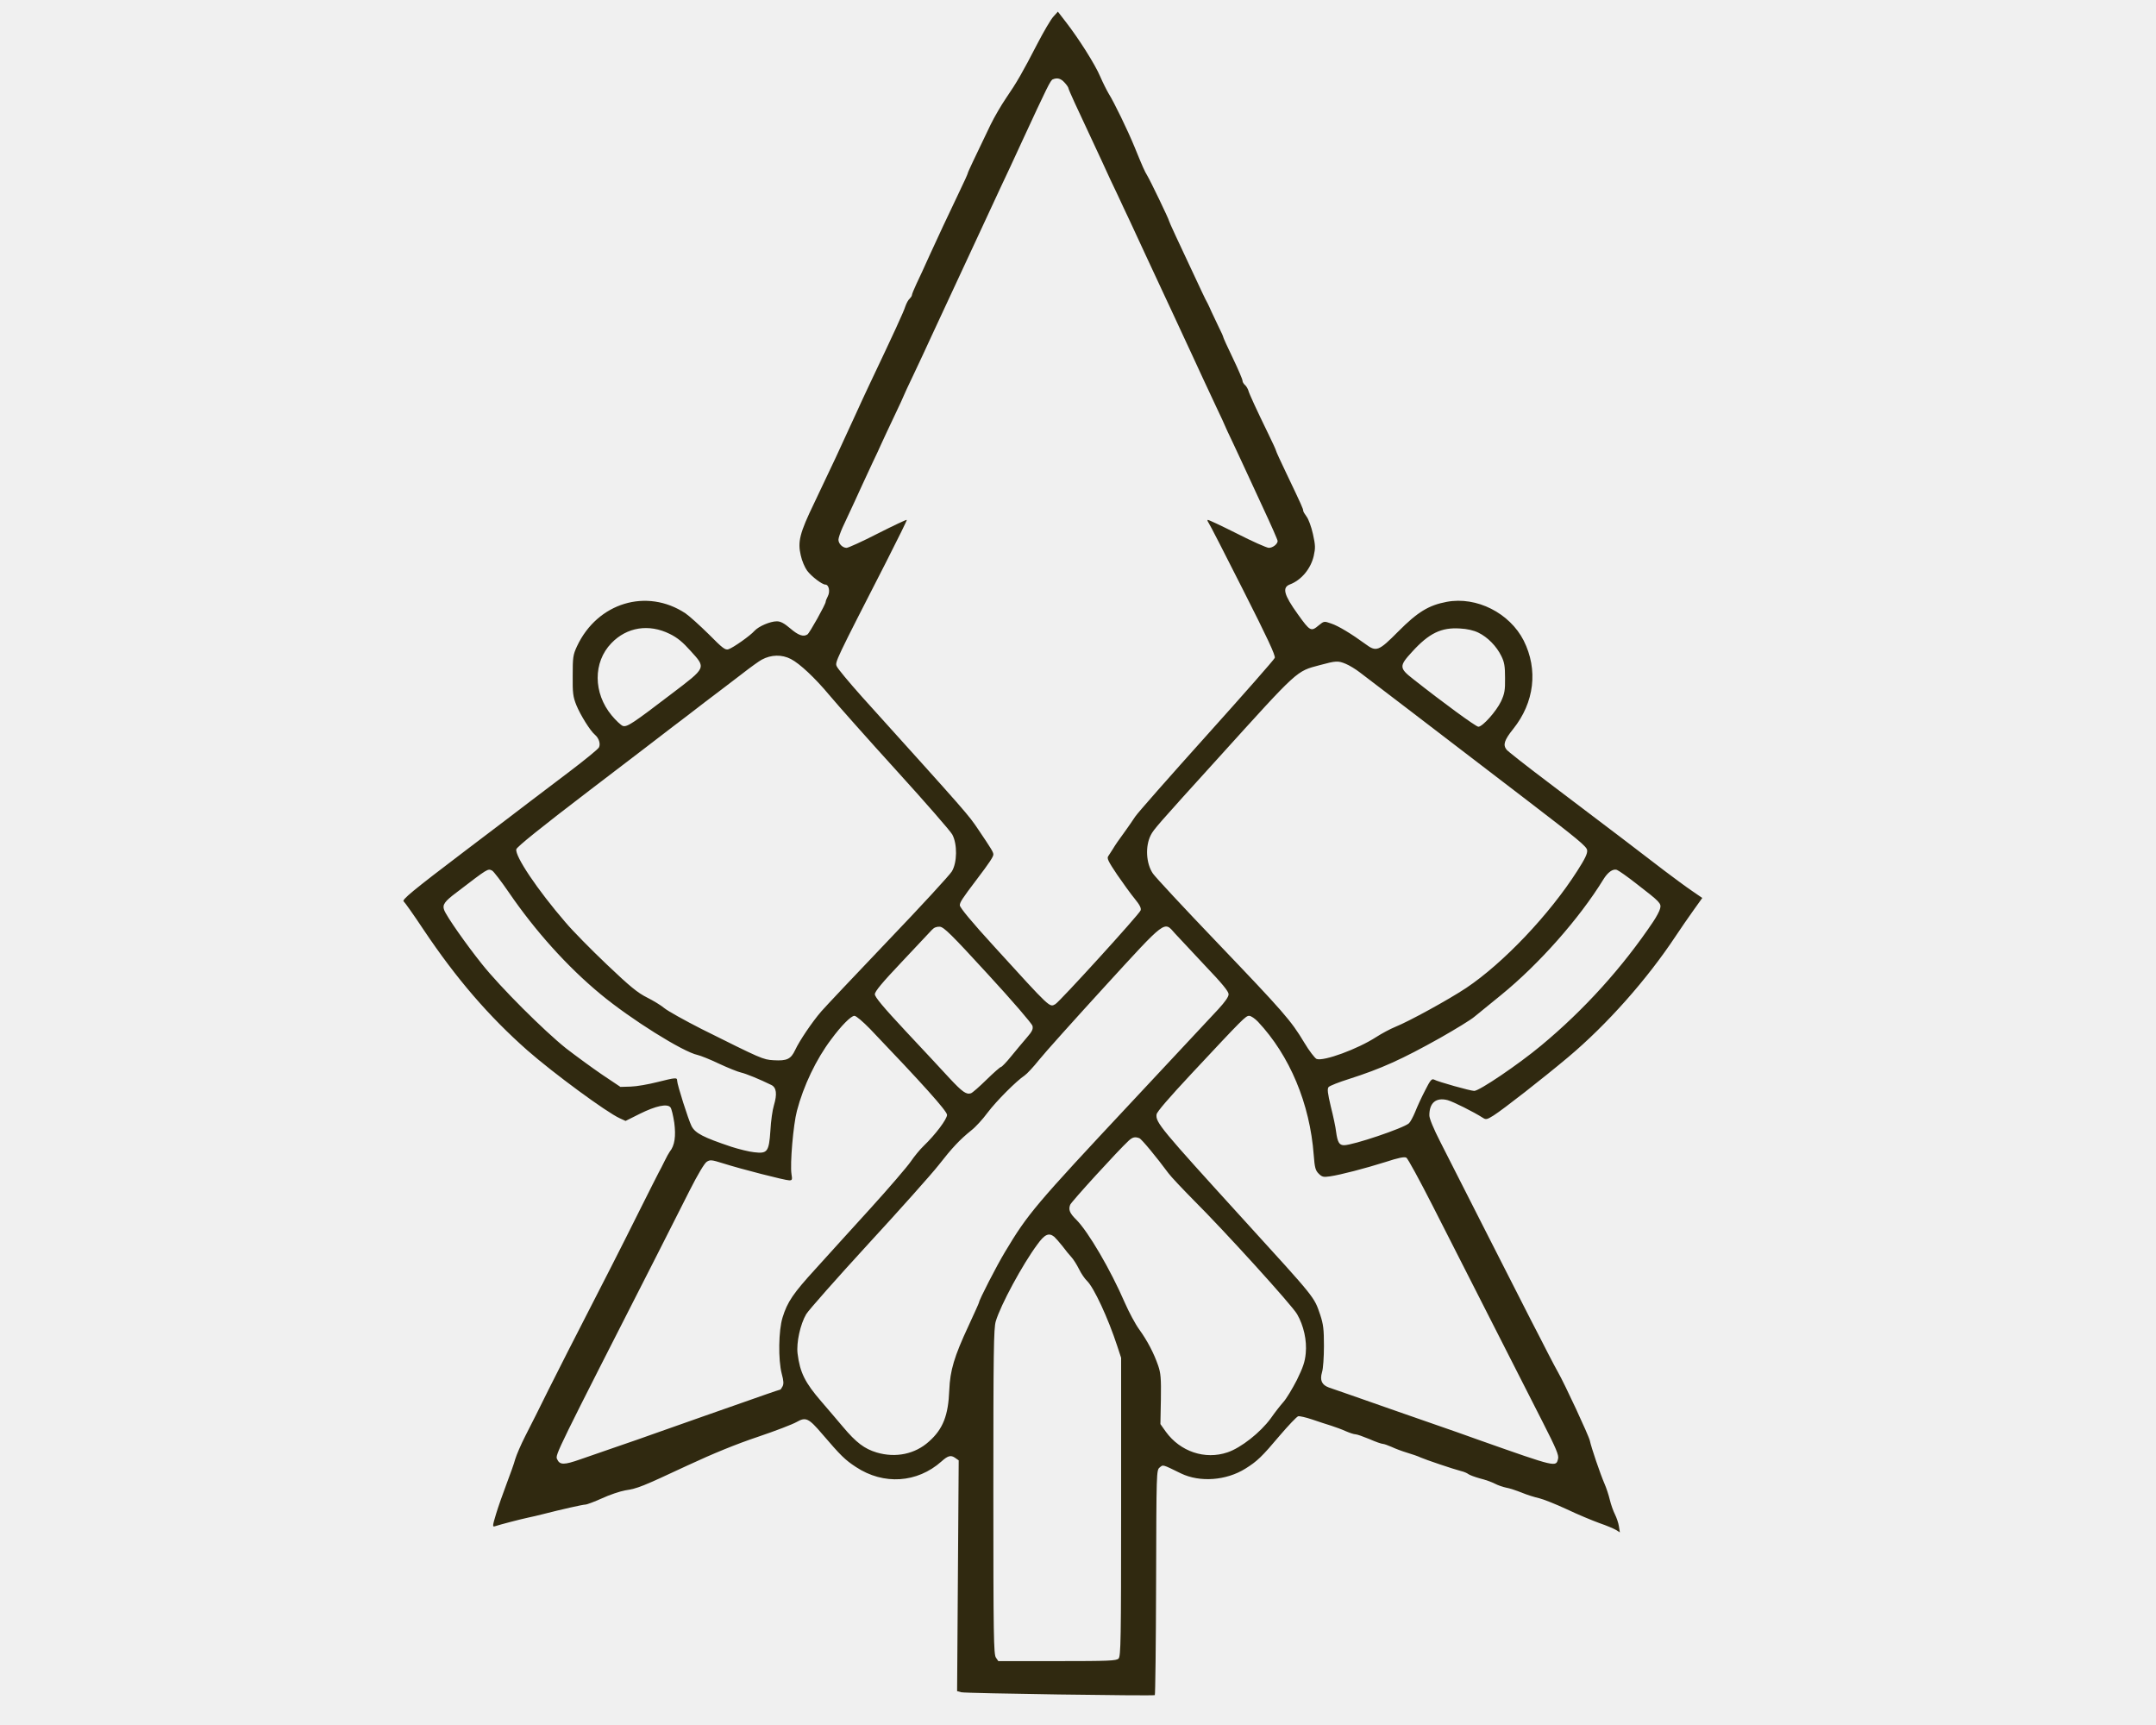
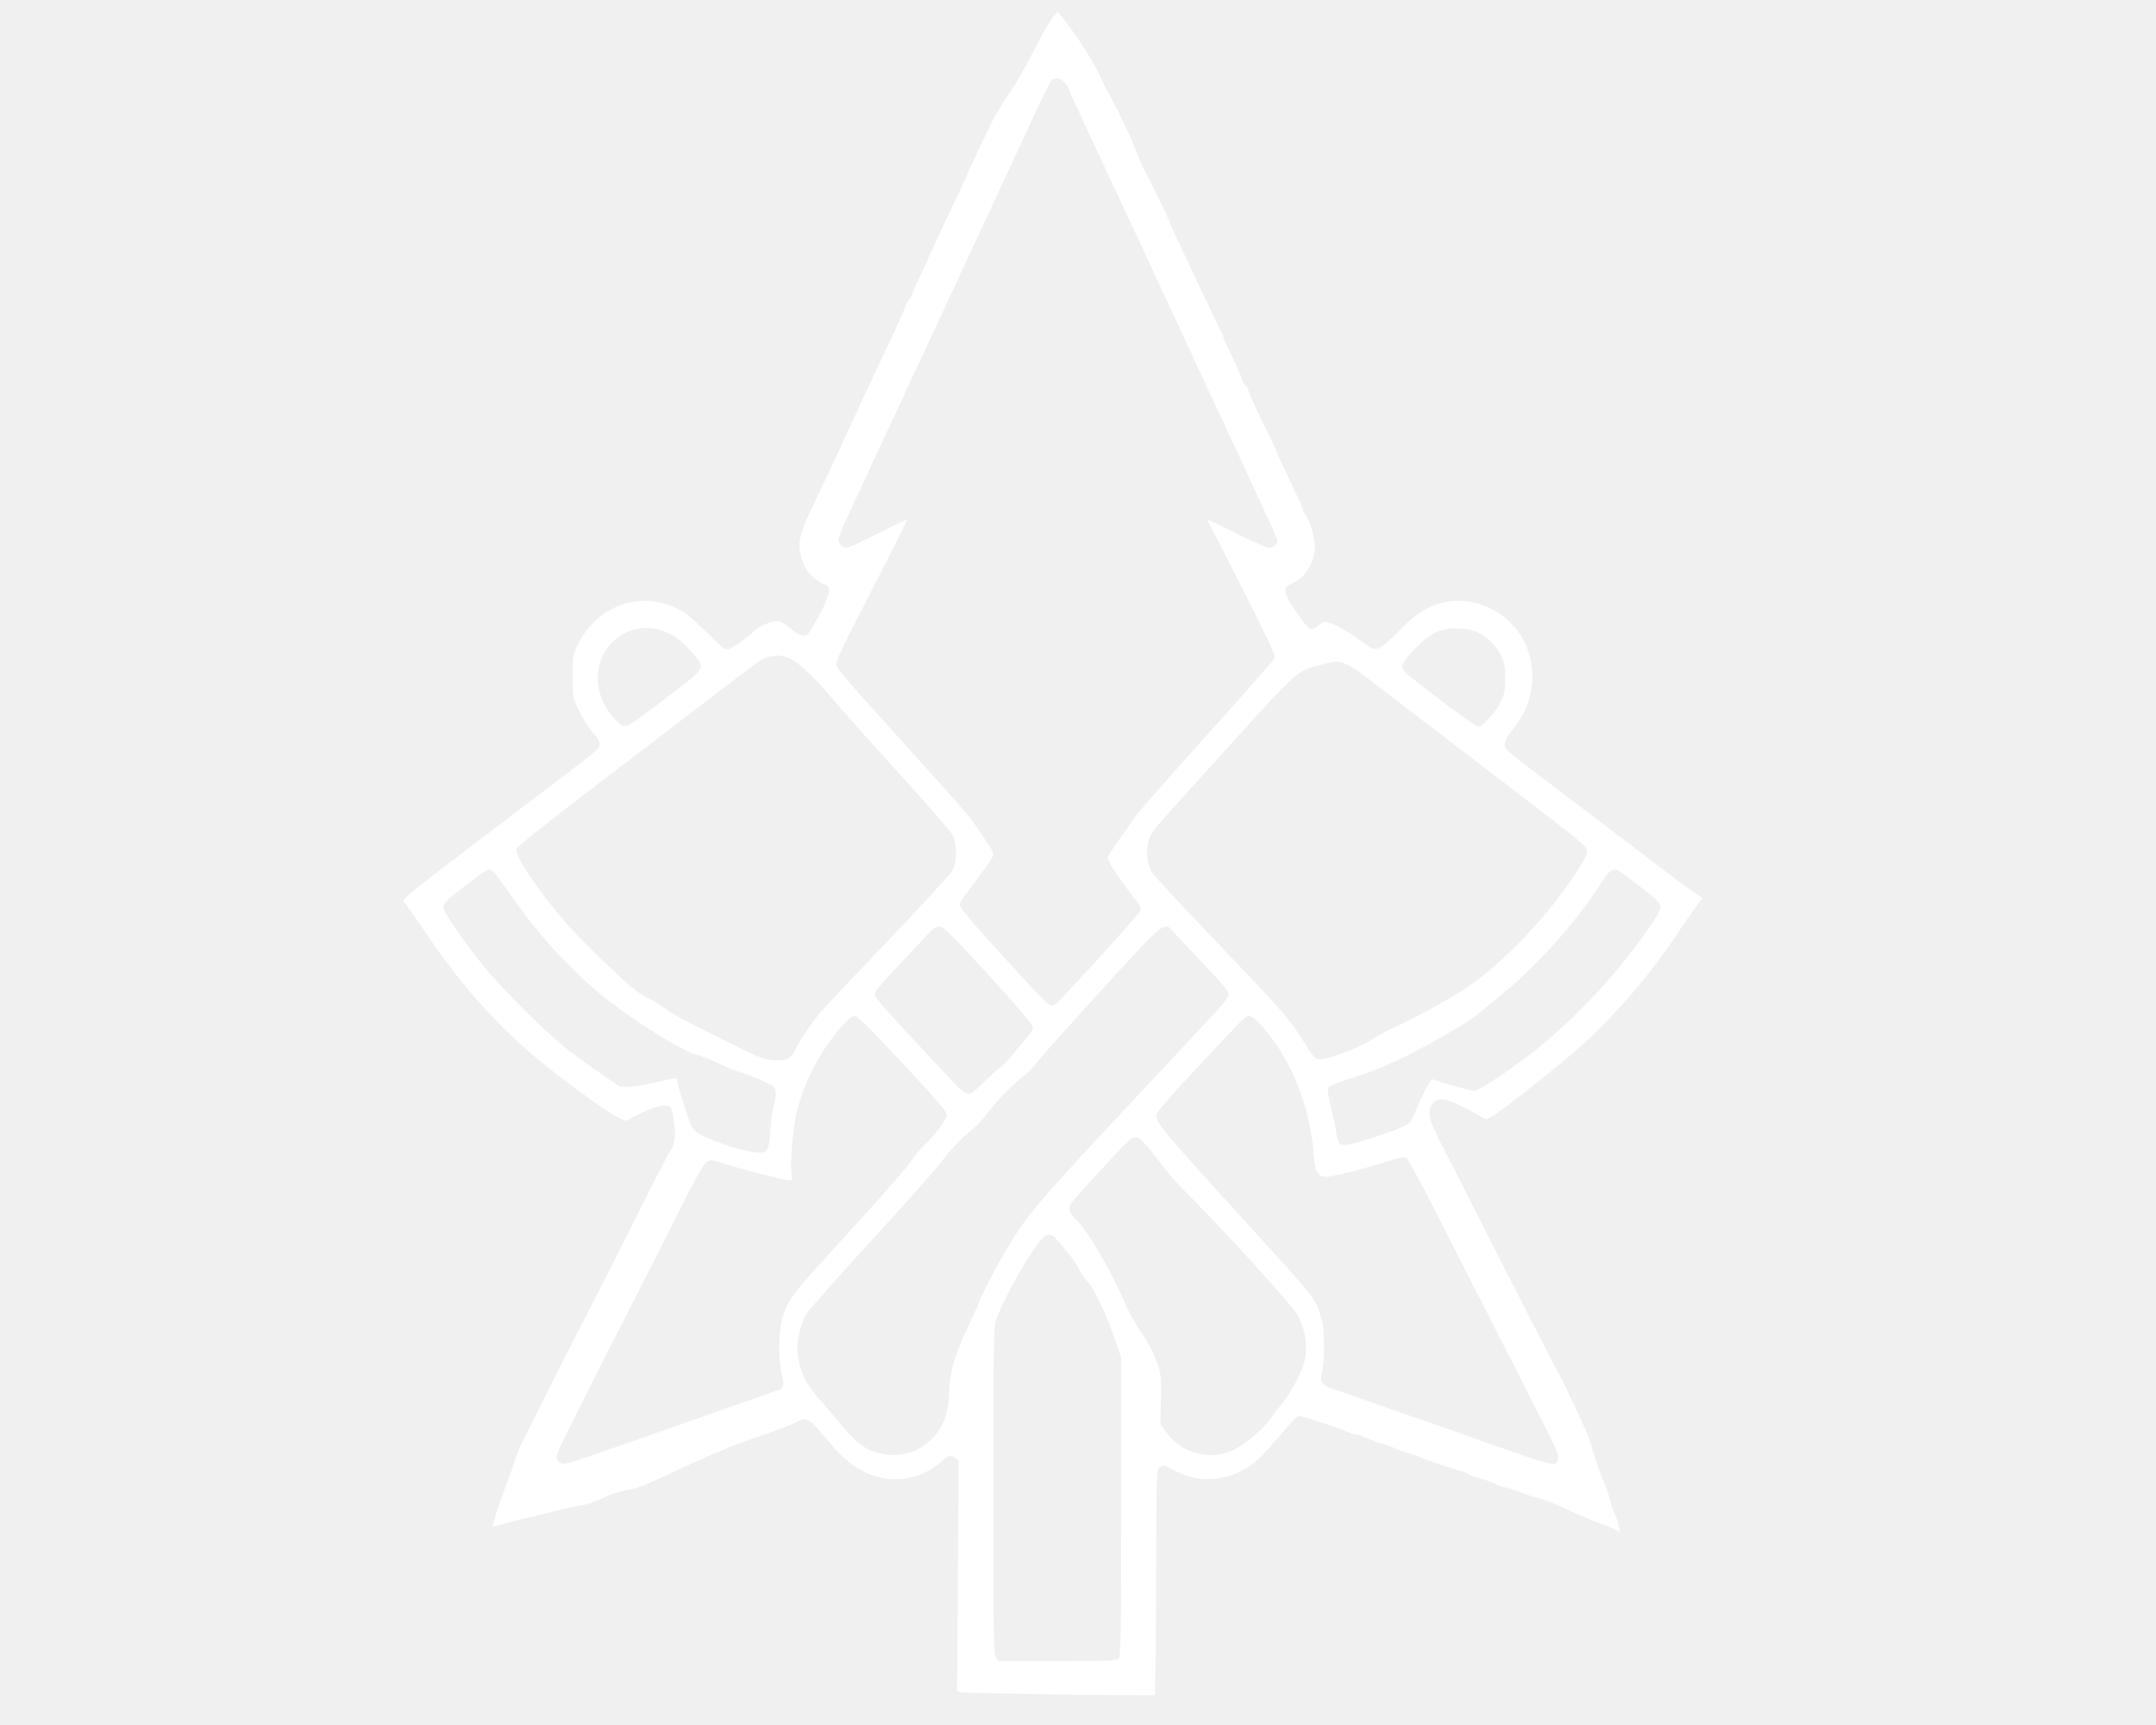
<svg xmlns="http://www.w3.org/2000/svg" version="1.0" width="1350pt" height="1080pt" viewBox="0 0 1350 1080" preserveAspectRatio="xMidYMid meet">
-   <g transform="translate(0,1080) scale(0.1,-0.1)" fill="#302910" stroke="none">
+   <g transform="translate(0,1080) scale(0.1,-0.1)" fill="#ffffff" stroke="none">
    <path d="M6596 10696 c-16 -17 -61 -94 -101 -171 -92 -178 -128 -241 -196 -340 -30 -44 -73 -118 -96 -165 -100 -208 -143 -298 -143 -304 0 -4 -24 -57 -54 -119 -77 -161 -126 -266 -186 -397 -28 -63 -65 -143 -81 -176 -16 -34 -29 -66 -29 -72 0 -5 -7 -15 -14 -22 -8 -6 -20 -28 -27 -48 -10 -33 -74 -172 -219 -477 -26 -55 -69 -147 -95 -205 -98 -215 -142 -309 -257 -550 -91 -188 -104 -242 -84 -327 7 -34 26 -77 40 -96 28 -37 94 -87 114 -87 22 0 31 -43 16 -72 -8 -15 -14 -31 -14 -36 0 -15 -101 -196 -114 -204 -25 -17 -57 -6 -107 37 -39 33 -61 45 -85 45 -41 0 -113 -31 -139 -59 -27 -31 -135 -107 -164 -116 -20 -6 -36 6 -123 94 -56 55 -121 114 -146 131 -242 160 -551 67 -679 -206 -25 -54 -27 -69 -27 -184 -1 -110 2 -132 23 -185 26 -63 87 -161 116 -185 25 -21 37 -58 25 -80 -6 -11 -88 -78 -183 -150 -94 -71 -208 -158 -252 -191 -44 -34 -224 -171 -400 -304 -335 -254 -402 -310 -387 -319 5 -3 62 -83 125 -178 205 -306 408 -541 649 -754 163 -143 496 -388 578 -425 l37 -17 90 45 c99 49 171 65 191 40 7 -8 17 -51 24 -96 11 -84 3 -143 -28 -181 -6 -8 -21 -35 -33 -60 -12 -25 -28 -56 -36 -70 -7 -14 -60 -117 -116 -230 -56 -113 -141 -281 -189 -375 -249 -486 -333 -650 -385 -755 -31 -63 -66 -133 -77 -155 -11 -22 -42 -83 -69 -136 -27 -53 -55 -118 -63 -145 -7 -27 -32 -96 -54 -154 -22 -58 -52 -143 -66 -189 -22 -73 -23 -82 -8 -77 37 12 160 44 207 54 28 6 68 15 90 21 125 32 255 61 270 61 10 0 57 18 104 39 47 22 113 44 146 50 78 12 103 22 390 156 161 75 306 134 440 179 110 37 219 79 243 93 58 33 75 25 162 -77 114 -133 141 -160 210 -205 173 -114 383 -100 535 35 41 37 59 41 85 23 l23 -16 -5 -723 -5 -722 26 -7 c24 -7 1199 -24 1212 -18 3 1 7 319 8 705 2 694 2 703 22 720 23 19 15 21 134 -37 118 -57 283 -45 403 30 74 46 104 75 216 208 54 63 105 117 115 120 9 2 48 -7 87 -20 38 -13 92 -31 119 -39 28 -9 69 -24 93 -35 23 -10 50 -19 60 -19 9 0 48 -14 87 -30 38 -17 76 -30 84 -30 7 0 32 -9 55 -19 23 -11 66 -27 96 -36 30 -9 69 -22 85 -30 34 -15 203 -72 253 -85 18 -4 39 -13 46 -19 8 -6 40 -18 72 -27 33 -8 75 -23 94 -33 19 -10 51 -21 71 -25 20 -3 64 -18 97 -31 33 -14 82 -29 109 -35 26 -6 104 -37 173 -69 69 -33 161 -71 205 -87 44 -15 91 -35 104 -43 l24 -15 -6 38 c-3 21 -15 55 -25 75 -10 20 -25 61 -32 91 -7 30 -22 75 -33 100 -27 62 -83 227 -92 270 -6 30 -159 359 -200 430 -8 14 -36 66 -61 115 -25 50 -74 144 -108 210 -34 66 -160 314 -280 550 -120 237 -249 491 -287 565 -43 84 -69 147 -69 167 0 79 42 114 115 95 35 -10 160 -72 221 -111 18 -12 26 -10 66 15 60 38 306 230 467 365 244 205 494 487 674 759 31 47 81 119 111 161 l55 77 -67 46 c-37 25 -112 81 -168 123 -111 86 -357 273 -734 558 -135 102 -251 193 -257 202 -23 30 -14 59 42 129 133 166 157 371 66 553 -88 173 -295 278 -482 243 -112 -21 -182 -63 -303 -185 -125 -126 -138 -130 -208 -78 -85 62 -167 112 -212 127 -45 16 -46 15 -77 -10 -50 -42 -55 -40 -133 69 -87 121 -99 167 -49 186 71 27 130 97 149 178 11 50 11 66 -5 138 -10 45 -28 94 -40 109 -11 15 -21 31 -21 37 0 11 -9 32 -106 235 -35 73 -64 136 -64 140 0 4 -22 52 -49 107 -72 148 -118 247 -125 272 -4 11 -13 27 -21 33 -8 7 -15 19 -15 27 0 8 -27 71 -60 140 -33 68 -60 128 -60 131 0 4 -13 34 -30 67 -16 33 -36 76 -45 95 -8 19 -19 42 -23 50 -5 8 -21 40 -35 70 -158 336 -207 442 -207 447 0 9 -117 252 -136 283 -17 28 -29 55 -80 180 -43 105 -129 282 -162 334 -13 22 -37 70 -53 107 -32 76 -135 238 -214 340 l-51 66 -28 -31z m69 -412 c14 -15 25 -31 25 -36 0 -4 18 -45 39 -91 48 -102 96 -205 171 -367 31 -69 75 -163 98 -210 22 -47 55 -119 75 -160 19 -41 65 -140 102 -220 37 -80 83 -178 101 -217 19 -40 50 -108 70 -150 20 -43 49 -105 64 -138 15 -33 42 -90 59 -127 17 -38 44 -96 60 -130 16 -35 54 -116 85 -182 31 -65 56 -119 56 -121 0 -1 24 -54 54 -116 29 -63 63 -134 74 -159 11 -25 61 -133 111 -240 50 -107 91 -200 91 -207 0 -19 -30 -43 -55 -43 -13 0 -103 40 -201 90 -98 49 -180 88 -182 85 -3 -2 0 -10 5 -17 6 -7 103 -196 216 -420 152 -300 205 -413 199 -427 -4 -11 -196 -229 -427 -486 -231 -257 -432 -485 -447 -508 -15 -23 -40 -59 -55 -80 -54 -74 -68 -95 -85 -123 -10 -16 -23 -36 -29 -45 -9 -13 1 -33 56 -115 37 -54 87 -123 111 -152 31 -38 41 -58 36 -72 -9 -25 -507 -572 -534 -587 -37 -20 -25 -32 -382 360 -141 154 -216 245 -216 259 0 19 15 42 106 162 79 104 104 142 104 156 0 15 -11 33 -94 156 -64 95 -57 87 -730 833 -81 91 -152 176 -157 190 -11 26 -9 30 313 659 71 140 128 255 126 257 -2 3 -84 -36 -181 -85 -97 -50 -186 -90 -196 -90 -25 0 -51 26 -51 51 0 11 12 46 26 77 67 143 94 202 123 266 18 38 47 101 65 140 19 39 43 91 54 116 11 25 48 103 81 173 34 71 61 130 61 132 0 1 27 61 61 131 34 71 83 177 110 236 27 59 69 149 93 200 47 100 63 135 206 443 51 110 113 243 137 295 25 52 86 183 135 290 154 333 176 378 190 383 28 12 50 6 73 -19z m-2471 -3453 c47 -23 81 -51 130 -106 98 -108 101 -102 -119 -269 -246 -188 -279 -209 -305 -201 -11 4 -43 33 -70 66 -116 140 -117 333 -2 452 97 101 235 123 366 58z m5063 8 c58 -28 114 -85 144 -147 19 -38 23 -64 23 -137 1 -77 -3 -98 -25 -146 -30 -63 -116 -159 -142 -159 -15 0 -219 149 -409 299 -87 68 -88 81 -7 169 107 118 184 155 302 147 43 -2 86 -12 114 -26z m-4305 -165 c56 -29 150 -117 241 -226 52 -62 241 -275 421 -473 180 -198 337 -378 349 -400 32 -60 31 -175 -3 -231 -14 -23 -194 -219 -401 -435 -207 -217 -395 -416 -418 -443 -55 -64 -134 -180 -162 -240 -27 -57 -51 -69 -135 -64 -67 4 -75 8 -452 196 -106 54 -210 112 -232 130 -21 18 -71 48 -109 67 -58 29 -106 68 -251 206 -99 94 -215 212 -258 263 -177 205 -319 417 -309 459 4 15 150 133 459 369 249 190 485 370 523 400 39 29 129 98 200 153 72 54 175 133 230 175 55 43 111 83 125 90 59 32 126 33 182 4z m3474 -30 c22 -9 62 -33 89 -54 72 -54 376 -287 1050 -803 312 -239 371 -287 373 -310 3 -21 -14 -55 -62 -130 -174 -273 -464 -578 -696 -733 -110 -73 -358 -209 -443 -243 -32 -13 -86 -42 -120 -64 -116 -75 -328 -153 -373 -137 -11 5 -46 50 -77 102 -83 139 -131 193 -544 625 -208 217 -390 413 -404 434 -43 63 -49 171 -13 241 18 35 40 61 423 483 506 559 486 541 636 581 100 27 113 28 161 8z m-5240 -1431 c165 -241 366 -465 574 -637 189 -157 517 -362 608 -381 18 -4 79 -28 135 -55 56 -26 118 -51 137 -55 31 -7 117 -42 190 -78 32 -16 37 -57 16 -127 -9 -29 -19 -99 -22 -158 -9 -134 -19 -146 -102 -136 -31 3 -95 19 -142 34 -176 59 -227 85 -250 130 -20 40 -90 260 -90 284 0 21 -8 20 -125 -9 -55 -14 -129 -27 -165 -28 l-65 -2 -115 77 c-63 43 -164 117 -225 164 -138 110 -413 384 -528 529 -97 121 -222 299 -236 338 -12 32 2 53 77 109 200 153 196 151 224 137 9 -5 56 -66 104 -136z m7062 53 c148 -114 155 -122 147 -154 -3 -15 -23 -52 -43 -82 -192 -286 -432 -552 -702 -776 -143 -119 -387 -284 -419 -284 -23 0 -227 57 -252 71 -14 7 -24 -5 -56 -69 -22 -42 -50 -103 -62 -134 -13 -31 -30 -63 -39 -71 -35 -31 -350 -137 -406 -137 -30 0 -41 18 -50 85 -3 28 -18 98 -33 157 -20 85 -23 110 -14 122 7 8 65 31 129 51 200 64 329 122 570 257 95 54 192 113 215 133 23 19 98 80 167 136 237 193 489 478 639 722 28 46 60 69 85 61 11 -4 67 -43 124 -88z m-4061 -567 c150 -163 275 -308 278 -322 5 -20 -2 -35 -37 -75 -24 -27 -67 -80 -97 -116 -29 -36 -58 -66 -63 -66 -5 0 -46 -36 -91 -80 -45 -44 -89 -83 -98 -85 -28 -9 -53 8 -134 95 -43 47 -166 179 -273 293 -143 153 -194 215 -194 232 0 18 45 72 168 202 92 98 177 188 189 201 14 15 29 21 50 20 26 -3 72 -48 302 -299z m1170 257 c21 -23 105 -113 187 -200 109 -114 149 -163 149 -181 0 -16 -22 -47 -64 -93 -35 -38 -278 -297 -539 -577 -611 -653 -653 -703 -797 -943 -53 -88 -163 -302 -163 -317 0 -3 -30 -69 -66 -147 -89 -191 -115 -278 -120 -401 -6 -158 -39 -244 -127 -322 -87 -79 -208 -104 -327 -69 -77 23 -129 62 -212 161 -40 47 -100 118 -134 157 -104 120 -135 183 -150 302 -8 68 17 183 54 246 15 25 190 223 389 440 199 216 397 438 440 493 85 109 133 160 205 218 26 20 72 70 102 111 55 73 181 199 231 232 15 10 56 54 91 98 36 45 221 251 411 459 390 426 371 411 440 333z m-1909 -598 c326 -341 482 -514 482 -538 0 -27 -73 -124 -147 -195 -23 -22 -59 -66 -80 -97 -21 -31 -135 -164 -253 -294 -118 -130 -273 -300 -343 -378 -140 -153 -177 -207 -207 -305 -25 -80 -28 -264 -5 -352 12 -44 13 -64 5 -79 -6 -11 -12 -20 -14 -20 -2 0 -41 -13 -87 -29 -166 -58 -636 -223 -714 -251 -44 -16 -141 -50 -215 -75 -74 -26 -179 -62 -234 -81 -105 -37 -131 -37 -148 1 -12 27 -7 36 627 1280 67 132 159 313 204 403 49 97 92 169 106 178 22 14 30 13 104 -10 110 -35 387 -106 413 -106 18 0 20 4 14 39 -10 63 11 309 34 396 41 157 121 324 214 447 64 87 125 148 146 148 11 0 53 -36 98 -82z m2429 45 c199 -212 325 -513 349 -834 6 -80 11 -97 31 -117 21 -21 30 -23 71 -17 68 10 217 49 348 90 79 26 118 34 130 27 9 -5 82 -139 163 -298 184 -362 557 -1095 692 -1360 82 -161 101 -205 95 -227 -13 -53 -7 -55 -486 114 -120 43 -96 35 -525 184 -214 75 -405 142 -424 148 -44 16 -58 45 -43 96 7 21 12 95 12 164 0 105 -4 136 -23 194 -40 116 -23 95 -482 599 -518 569 -550 607 -543 657 2 16 77 103 217 253 328 351 341 364 363 364 11 0 36 -17 55 -37z m-743 -729 c14 -5 108 -119 182 -219 16 -22 88 -98 159 -170 190 -189 616 -658 647 -713 41 -71 62 -164 54 -245 -5 -54 -17 -88 -56 -168 -28 -54 -65 -116 -84 -137 -18 -20 -54 -66 -79 -102 -65 -89 -187 -185 -271 -213 -141 -48 -296 5 -386 129 l-34 48 3 155 c2 132 -1 164 -17 211 -27 78 -67 155 -119 227 -24 33 -64 108 -89 165 -92 212 -229 445 -304 521 -42 41 -51 63 -39 94 7 19 302 342 366 401 25 23 40 26 67 16z m-533 -617 c8 -7 31 -33 51 -58 19 -26 45 -57 57 -70 12 -13 33 -46 47 -74 13 -27 36 -61 50 -74 43 -41 132 -232 190 -409 l24 -73 0 -934 c0 -835 -2 -935 -16 -949 -13 -14 -62 -16 -384 -16 l-369 0 -15 22 c-14 20 -16 135 -16 1038 0 879 2 1023 15 1067 30 102 168 357 260 481 46 64 72 76 106 49z" />
  </g>
</svg>
